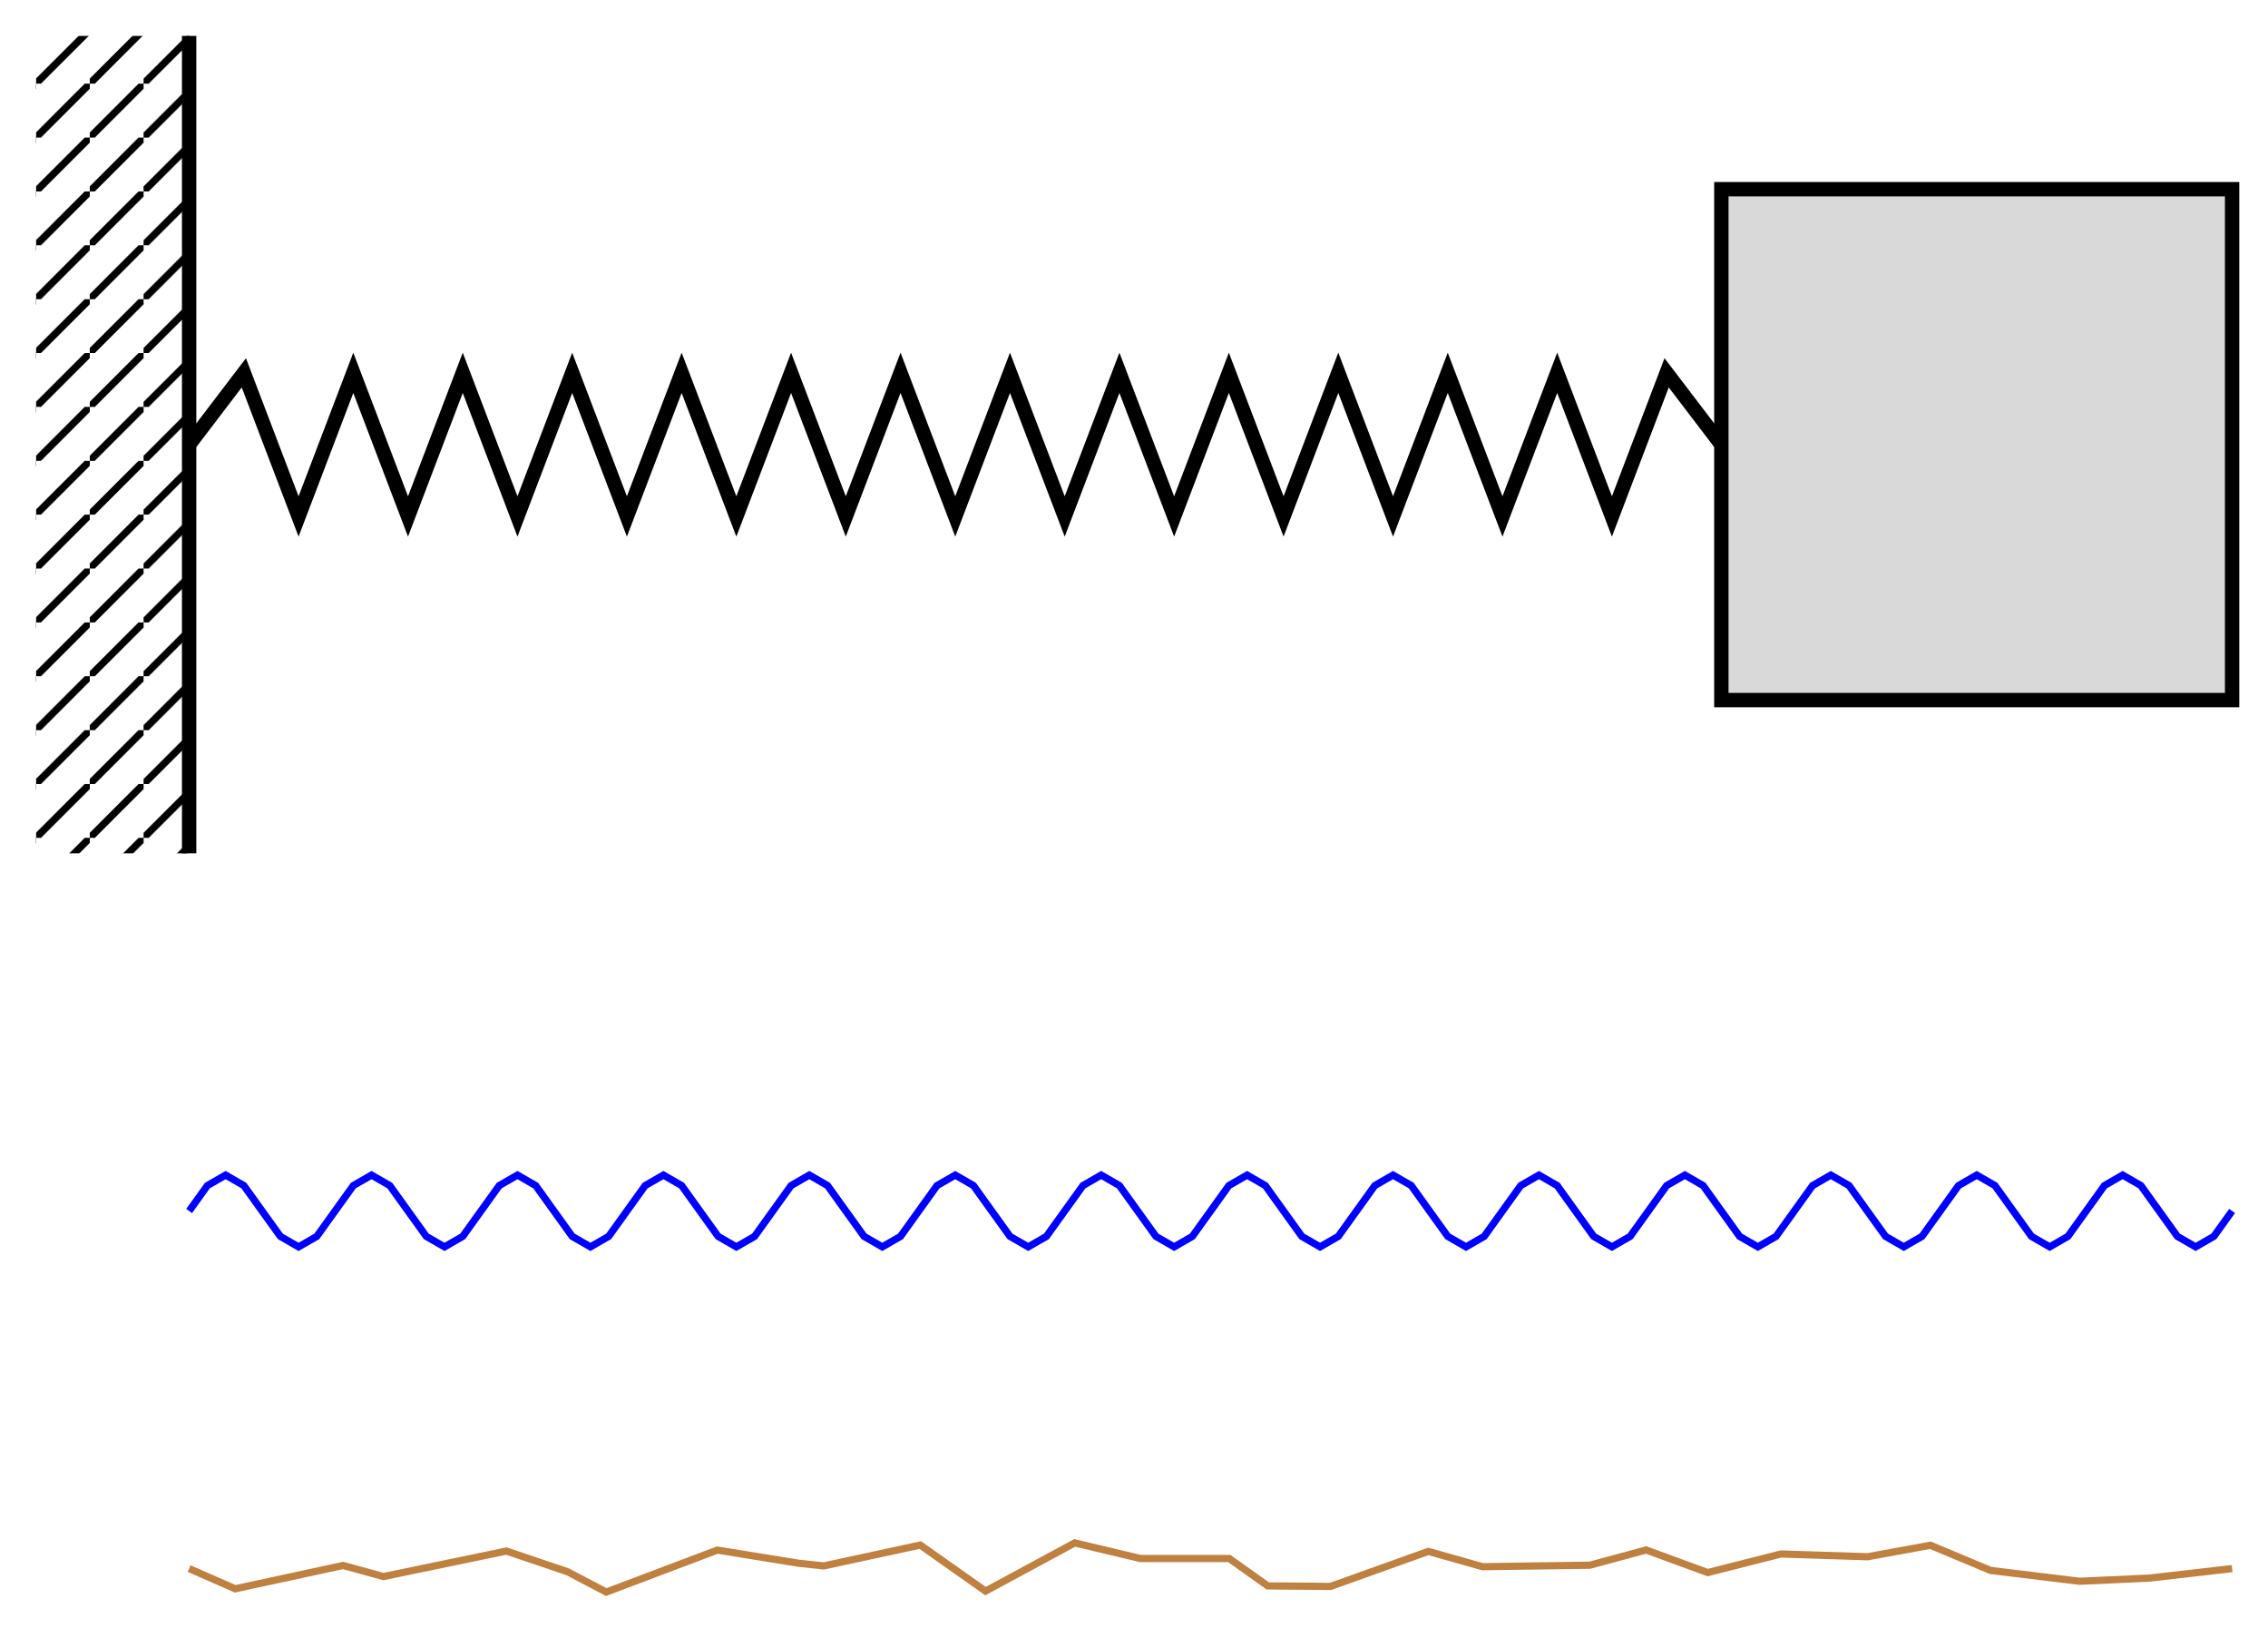
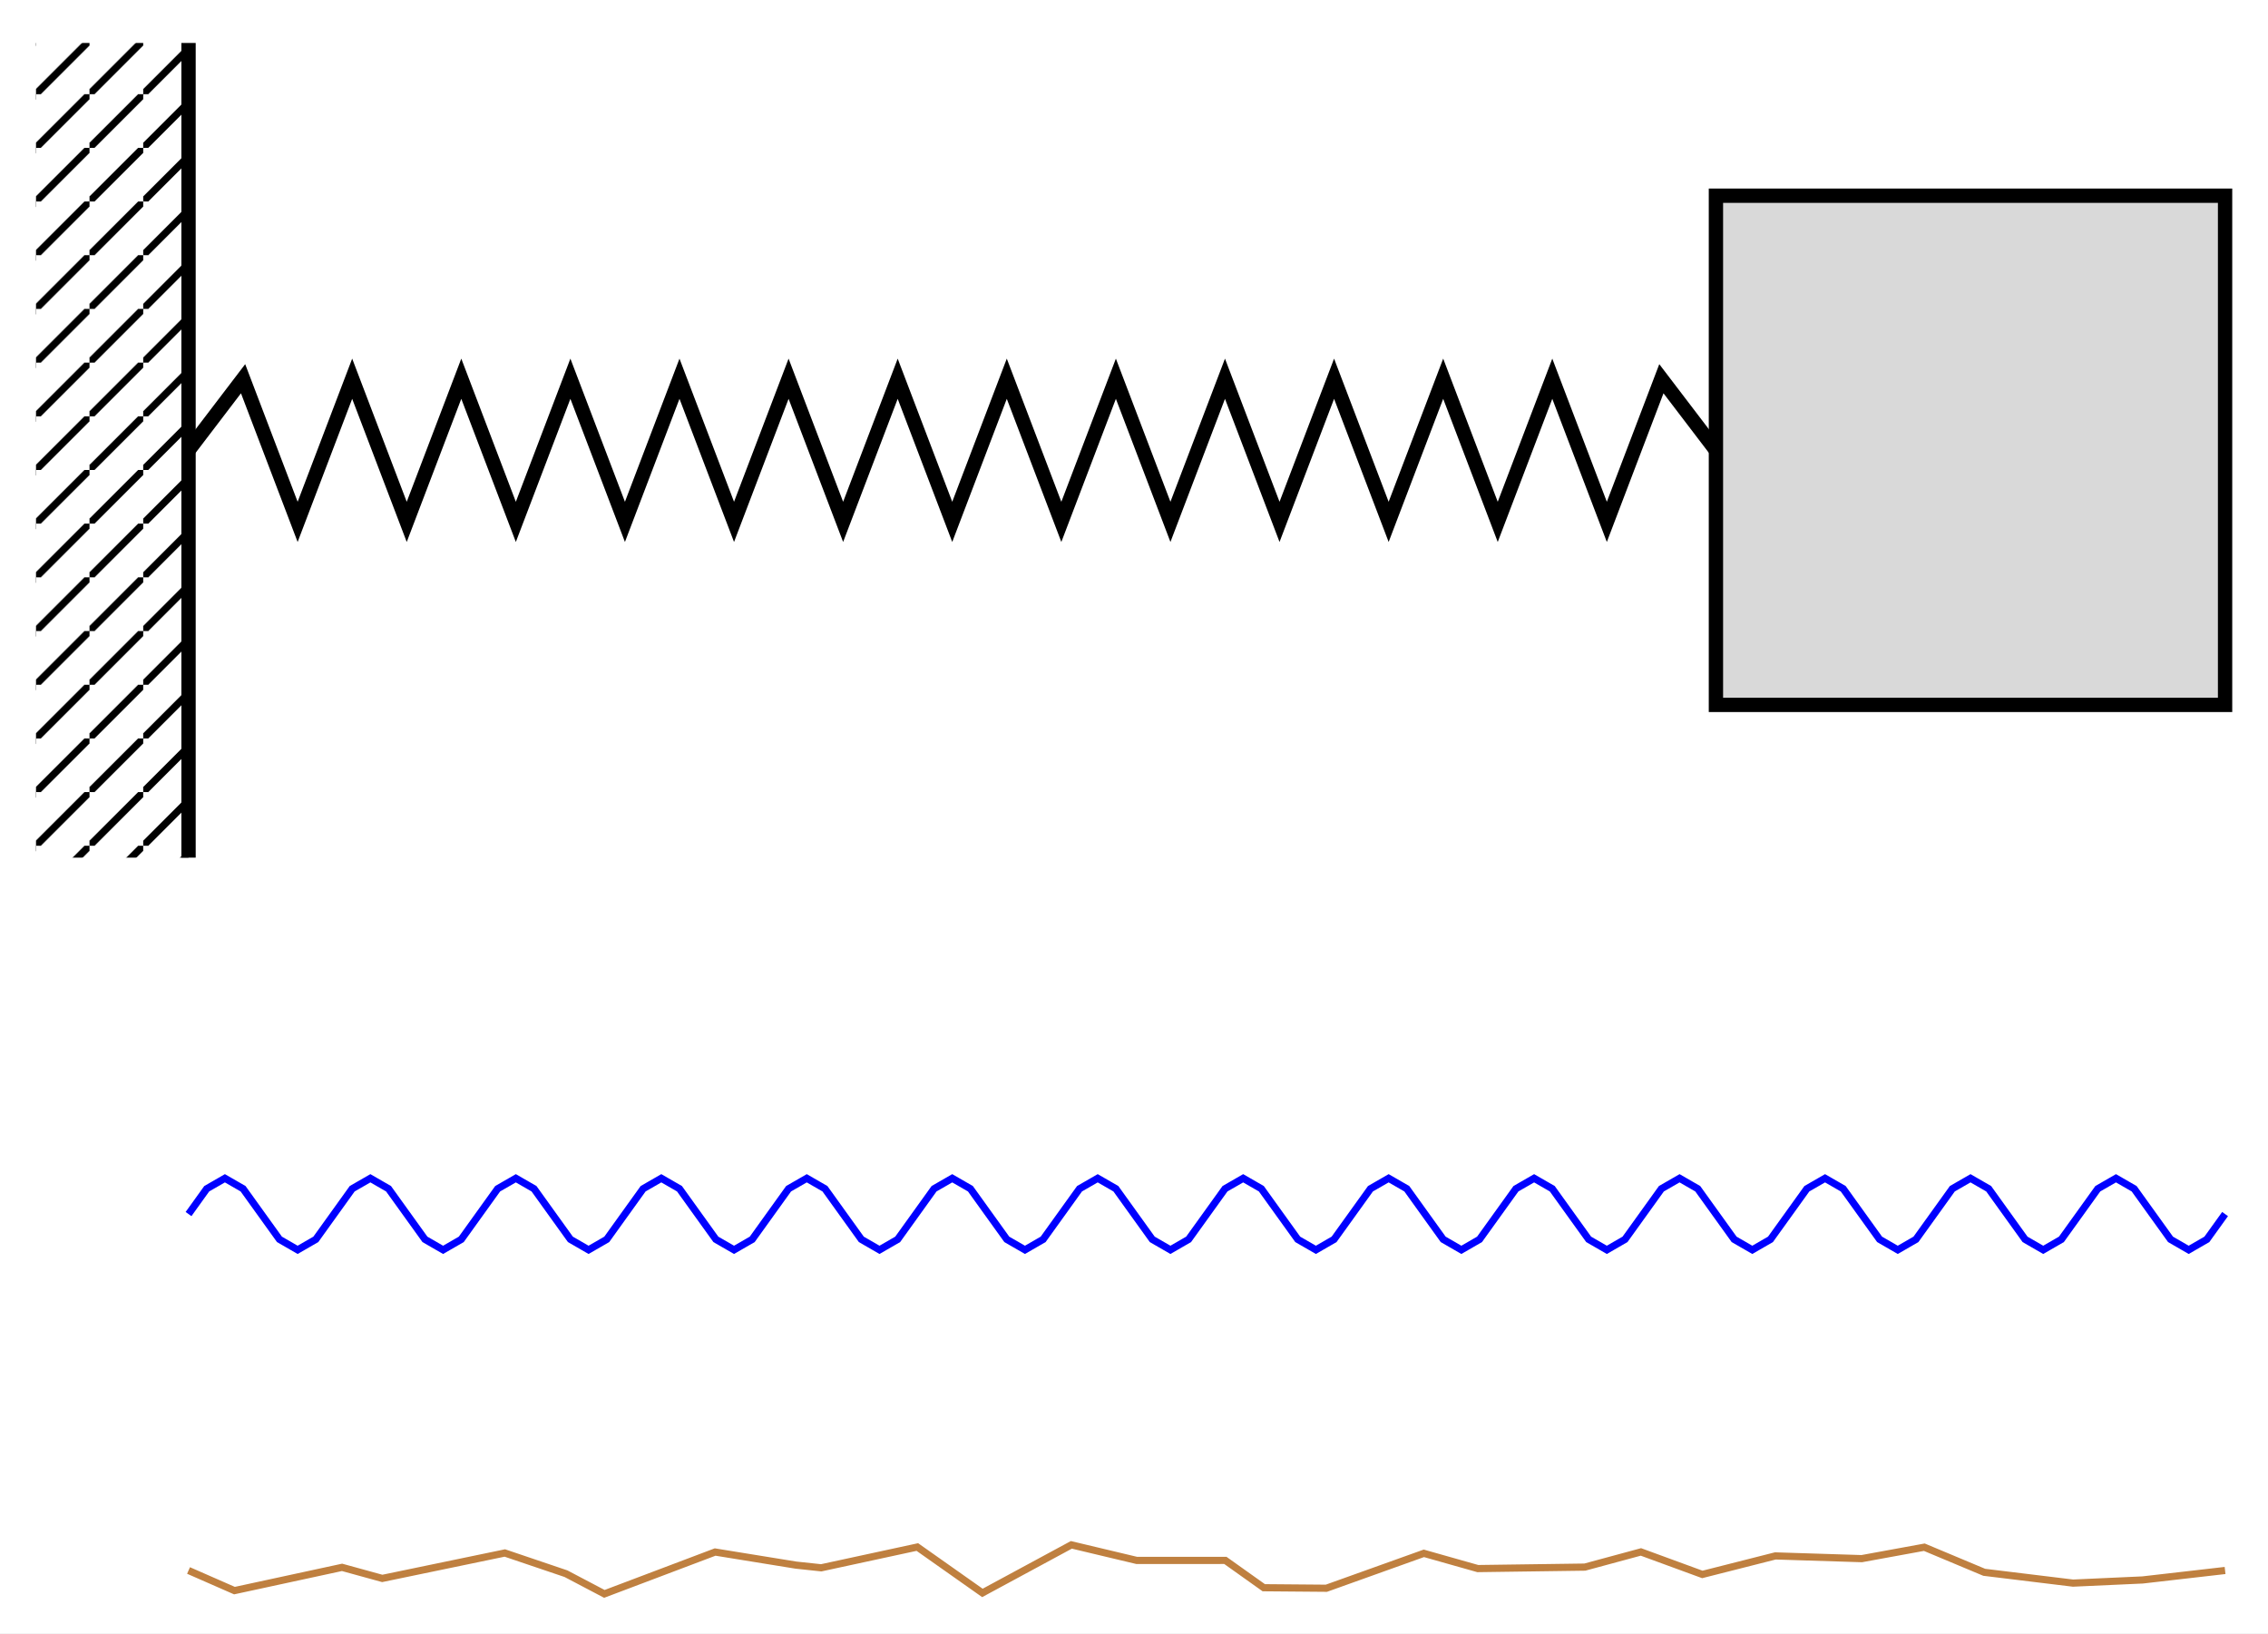
- <svg xmlns="http://www.w3.org/2000/svg" viewBox="-1.993 -88.335 125.875 90.327" width="125.875pt" height="90.327pt" role="img" aria-labelledby="tr-title">
-   <rect x="-1.993" y="-88.335" width="125.875" height="90.327" fill="#ffffff" />
+ <svg xmlns="http://www.w3.org/2000/svg" viewBox="-1.993 -88.933 126.273 90.925" width="126.273pt" height="90.925pt" role="img" aria-labelledby="tr-title">
+   <rect x="-1.993" y="-88.933" width="126.273" height="90.925" fill="#ffffff" />
  <defs>
    <pattern id="tr-p1" patternUnits="userSpaceOnUse" width="2.989" height="2.989">
      <line x1="-0.299" y1="3.288" x2="3.288" y2="-0.299" stroke="#000000" stroke-width="0.399" />
    </pattern>
  </defs>
-   <path d="M0 -40.988 M0 -40.988 L8.504 -40.988 L8.504 -86.342 L0 -86.342 Z" fill="url(#tr-p1)" />
-   <path d="M8.504 -40.988 L8.504 -86.342" fill="none" stroke="#000000" stroke-width="0.797" stroke-miterlimit="10" />
-   <path d="M8.504 -63.665 L11.541 -67.65 L14.578 -59.68 L17.615 -67.65 L20.652 -59.68 L23.69 -67.65 L26.727 -59.68 L29.764 -67.65 L32.801 -59.68 L35.838 -67.65 L38.875 -59.68 L41.912 -67.65 L44.949 -59.68 L47.987 -67.65 L51.024 -59.68 L54.061 -67.65 L57.098 -59.68 L60.135 -67.65 L63.172 -59.68 L66.209 -67.65 L69.246 -59.68 L72.283 -67.65 L75.321 -59.68 L78.358 -67.65 L81.395 -59.68 L84.432 -67.65 L87.469 -59.68 L90.506 -67.65 L93.543 -63.665" fill="none" stroke="#000000" stroke-width="0.797" stroke-miterlimit="10" />
-   <path d="M93.543 -49.492 M93.543 -49.492 L121.89 -49.492 L121.89 -77.838 L93.543 -77.838 Z" fill="#d9d9d9" stroke="#000000" stroke-width="0.797" stroke-miterlimit="10" />
-   <path d="M8.504 -21.145 L9.516 -22.554 L10.529 -23.138 L11.541 -22.554 L12.553 -21.145 L13.566 -19.736 L14.578 -19.153 L15.591 -19.736 L16.603 -21.145 L17.615 -22.554 L18.628 -23.138 L19.64 -22.554 L20.652 -21.145 L21.665 -19.736 L22.677 -19.153 L23.69 -19.736 L24.702 -21.145 L25.714 -22.554 L26.727 -23.138 L27.739 -22.554 L28.751 -21.145 L29.764 -19.736 L30.776 -19.153 L31.789 -19.736 L32.801 -21.145 L33.813 -22.554 L34.826 -23.138 L35.838 -22.554 L36.85 -21.145 L37.863 -19.736 L38.875 -19.153 L39.888 -19.736 L40.9 -21.145 L41.912 -22.554 L42.925 -23.138 L43.937 -22.554 L44.949 -21.145 L45.962 -19.736 L46.974 -19.153 L47.987 -19.736 L48.999 -21.145 L50.011 -22.554 L51.024 -23.138 L52.036 -22.554 L53.048 -21.145 L54.061 -19.736 L55.073 -19.153 L56.085 -19.736 L57.098 -21.145 L58.11 -22.554 L59.123 -23.138 L60.135 -22.554 L61.147 -21.145 L62.16 -19.736 L63.172 -19.153 L64.184 -19.736 L65.197 -21.145 L66.209 -22.554 L67.222 -23.138 L68.234 -22.554 L69.246 -21.145 L70.259 -19.736 L71.271 -19.153 L72.283 -19.736 L73.296 -21.145 L74.308 -22.554 L75.321 -23.138 L76.333 -22.554 L77.345 -21.145 L78.358 -19.736 L79.37 -19.153 L80.382 -19.736 L81.395 -21.145 L82.407 -22.554 L83.42 -23.138 L84.432 -22.554 L85.444 -21.145 L86.457 -19.736 L87.469 -19.153 L88.481 -19.736 L89.494 -21.145 L90.506 -22.554 L91.519 -23.138 L92.531 -22.554 L93.543 -21.145 L94.556 -19.736 L95.568 -19.153 L96.58 -19.736 L97.593 -21.145 L98.605 -22.554 L99.618 -23.138 L100.63 -22.554 L101.642 -21.145 L102.655 -19.736 L103.667 -19.153 L104.679 -19.736 L105.692 -21.145 L106.704 -22.554 L107.717 -23.138 L108.729 -22.554 L109.741 -21.145 L110.754 -19.736 L111.766 -19.153 L112.778 -19.736 L113.791 -21.145 L114.803 -22.554 L115.816 -23.138 L116.828 -22.554 L117.84 -21.145 L118.853 -19.736 L119.865 -19.153 L120.877 -19.736 L121.89 -21.145" fill="none" stroke="#0000ff" stroke-width="0.399" stroke-miterlimit="10" />
-   <path d="M8.504 -1.303 L11.061 -0.182 L17.051 -1.477 L19.29 -0.861 L26.114 -2.277 L29.517 -1.124 L31.656 0 L37.823 -2.331 L42.319 -1.602 L43.728 -1.452 L49.081 -2.609 L52.704 -0.054 L57.656 -2.729 L61.296 -1.863 L66.231 -1.863 L68.368 -0.343 L71.854 -0.314 L77.282 -2.258 L80.285 -1.409 L86.243 -1.491 L89.367 -2.336 L92.787 -1.082 L96.85 -2.114 L101.66 -1.961 L105.145 -2.598 L108.481 -1.202 L113.424 -0.6 L117.298 -0.776 L121.89 -1.303" fill="none" stroke="#bf8040" stroke-width="0.399" stroke-miterlimit="10" />
+   <path d="M0 -41.187 M0 -41.187 L8.504 -41.187 L8.504 -86.541 L0 -86.541 Z" fill="url(#tr-p1)" />
+   <path d="M8.504 -41.187 L8.504 -86.541" fill="none" stroke="#000000" stroke-width="0.797" stroke-miterlimit="10" />
+   <path d="M8.504 -63.864 L11.541 -67.849 L14.578 -59.879 L17.615 -67.849 L20.652 -59.879 L23.69 -67.849 L26.727 -59.879 L29.764 -67.849 L32.801 -59.879 L35.838 -67.849 L38.875 -59.879 L41.912 -67.849 L44.949 -59.879 L47.987 -67.849 L51.024 -59.879 L54.061 -67.849 L57.098 -59.879 L60.135 -67.849 L63.172 -59.879 L66.209 -67.849 L69.246 -59.879 L72.283 -67.849 L75.321 -59.879 L78.358 -67.849 L81.395 -59.879 L84.432 -67.849 L87.469 -59.879 L90.506 -67.849 L93.543 -63.864" fill="none" stroke="#000000" stroke-width="0.797" stroke-miterlimit="10" />
+   <path d="M93.543 -49.691 M93.543 -49.691 L121.89 -49.691 L121.89 -78.038 L93.543 -78.038 Z" fill="#d9d9d9" stroke="#000000" stroke-width="0.797" stroke-miterlimit="10" />
+   <path d="M8.504 -21.345 L9.516 -22.754 L10.529 -23.337 L11.541 -22.754 L12.553 -21.345 L13.566 -19.936 L14.578 -19.352 L15.591 -19.936 L16.603 -21.345 L17.615 -22.754 L18.628 -23.337 L19.64 -22.754 L20.652 -21.345 L21.665 -19.936 L22.677 -19.352 L23.69 -19.936 L24.702 -21.345 L25.714 -22.754 L26.727 -23.337 L27.739 -22.754 L28.751 -21.345 L29.764 -19.936 L30.776 -19.352 L31.789 -19.936 L32.801 -21.345 L33.813 -22.754 L34.826 -23.337 L35.838 -22.754 L36.85 -21.345 L37.863 -19.936 L38.875 -19.352 L39.888 -19.936 L40.9 -21.345 L41.912 -22.754 L42.925 -23.337 L43.937 -22.754 L44.949 -21.345 L45.962 -19.936 L46.974 -19.352 L47.987 -19.936 L48.999 -21.345 L50.011 -22.754 L51.024 -23.337 L52.036 -22.754 L53.048 -21.345 L54.061 -19.936 L55.073 -19.352 L56.085 -19.936 L57.098 -21.345 L58.11 -22.754 L59.123 -23.337 L60.135 -22.754 L61.147 -21.345 L62.16 -19.936 L63.172 -19.352 L64.184 -19.936 L65.197 -21.345 L66.209 -22.754 L67.222 -23.337 L68.234 -22.754 L69.246 -21.345 L70.259 -19.936 L71.271 -19.352 L72.283 -19.936 L73.296 -21.345 L74.308 -22.754 L75.321 -23.337 L76.333 -22.754 L77.345 -21.345 L78.358 -19.936 L79.37 -19.352 L80.382 -19.936 L81.395 -21.345 L82.407 -22.754 L83.42 -23.337 L84.432 -22.754 L85.444 -21.345 L86.457 -19.936 L87.469 -19.352 L88.481 -19.936 L89.494 -21.345 L90.506 -22.754 L91.519 -23.337 L92.531 -22.754 L93.543 -21.345 L94.556 -19.936 L95.568 -19.352 L96.58 -19.936 L97.593 -21.345 L98.605 -22.754 L99.618 -23.337 L100.63 -22.754 L101.642 -21.345 L102.655 -19.936 L103.667 -19.352 L104.679 -19.936 L105.692 -21.345 L106.704 -22.754 L107.717 -23.337 L108.729 -22.754 L109.741 -21.345 L110.754 -19.936 L111.766 -19.352 L112.778 -19.936 L113.791 -21.345 L114.803 -22.754 L115.816 -23.337 L116.828 -22.754 L117.84 -21.345 L118.853 -19.936 L119.865 -19.352 L120.877 -19.936 L121.89 -21.345" fill="none" stroke="#0000ff" stroke-width="0.399" stroke-miterlimit="10" />
+   <path d="M8.504 -1.502 L11.061 -0.381 L17.051 -1.676 L19.29 -1.06 L26.114 -2.476 L29.517 -1.324 L31.656 -0.199 L37.823 -2.53 L42.319 -1.801 L43.728 -1.651 L49.081 -2.808 L52.704 -0.253 L57.656 -2.929 L61.296 -2.062 L66.231 -2.063 L68.368 -0.542 L71.854 -0.513 L77.282 -2.457 L80.285 -1.608 L86.243 -1.69 L89.367 -2.535 L92.787 -1.282 L96.85 -2.313 L101.66 -2.161 L105.145 -2.798 L108.481 -1.401 L113.424 -0.799 L117.298 -0.975 L121.89 -1.502" fill="none" stroke="#bf8040" stroke-width="0.399" stroke-miterlimit="10" />
</svg>
